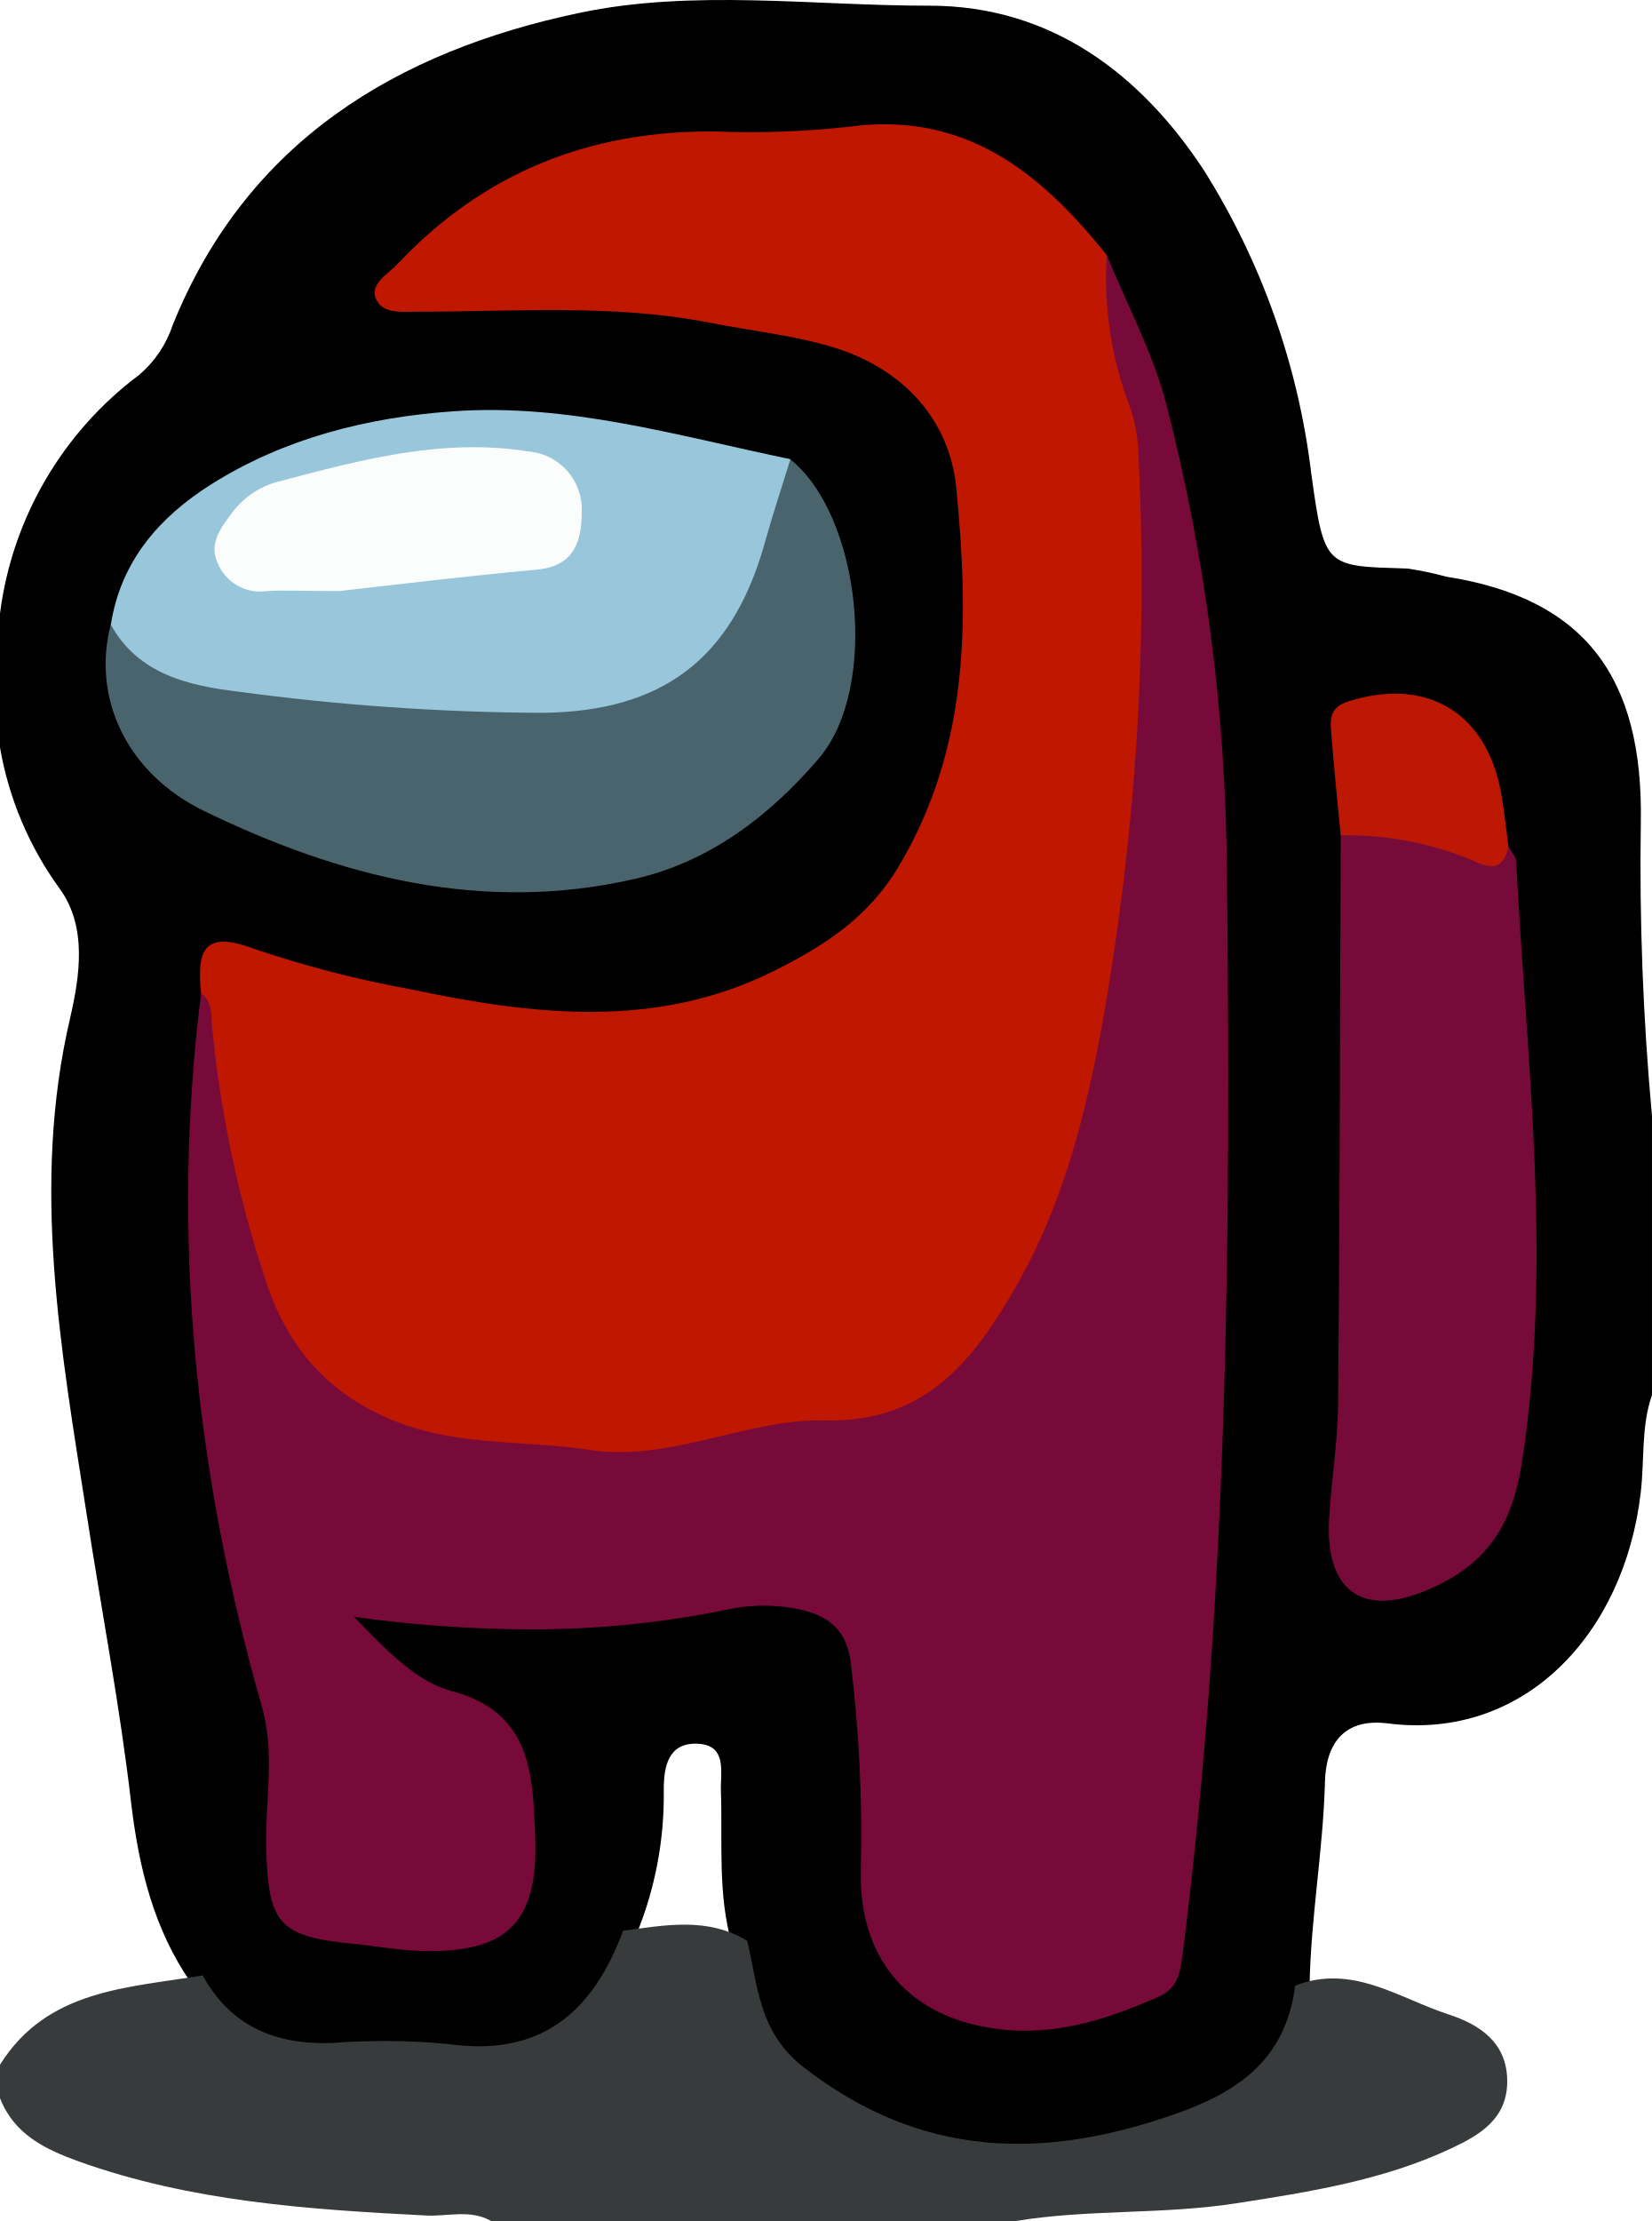
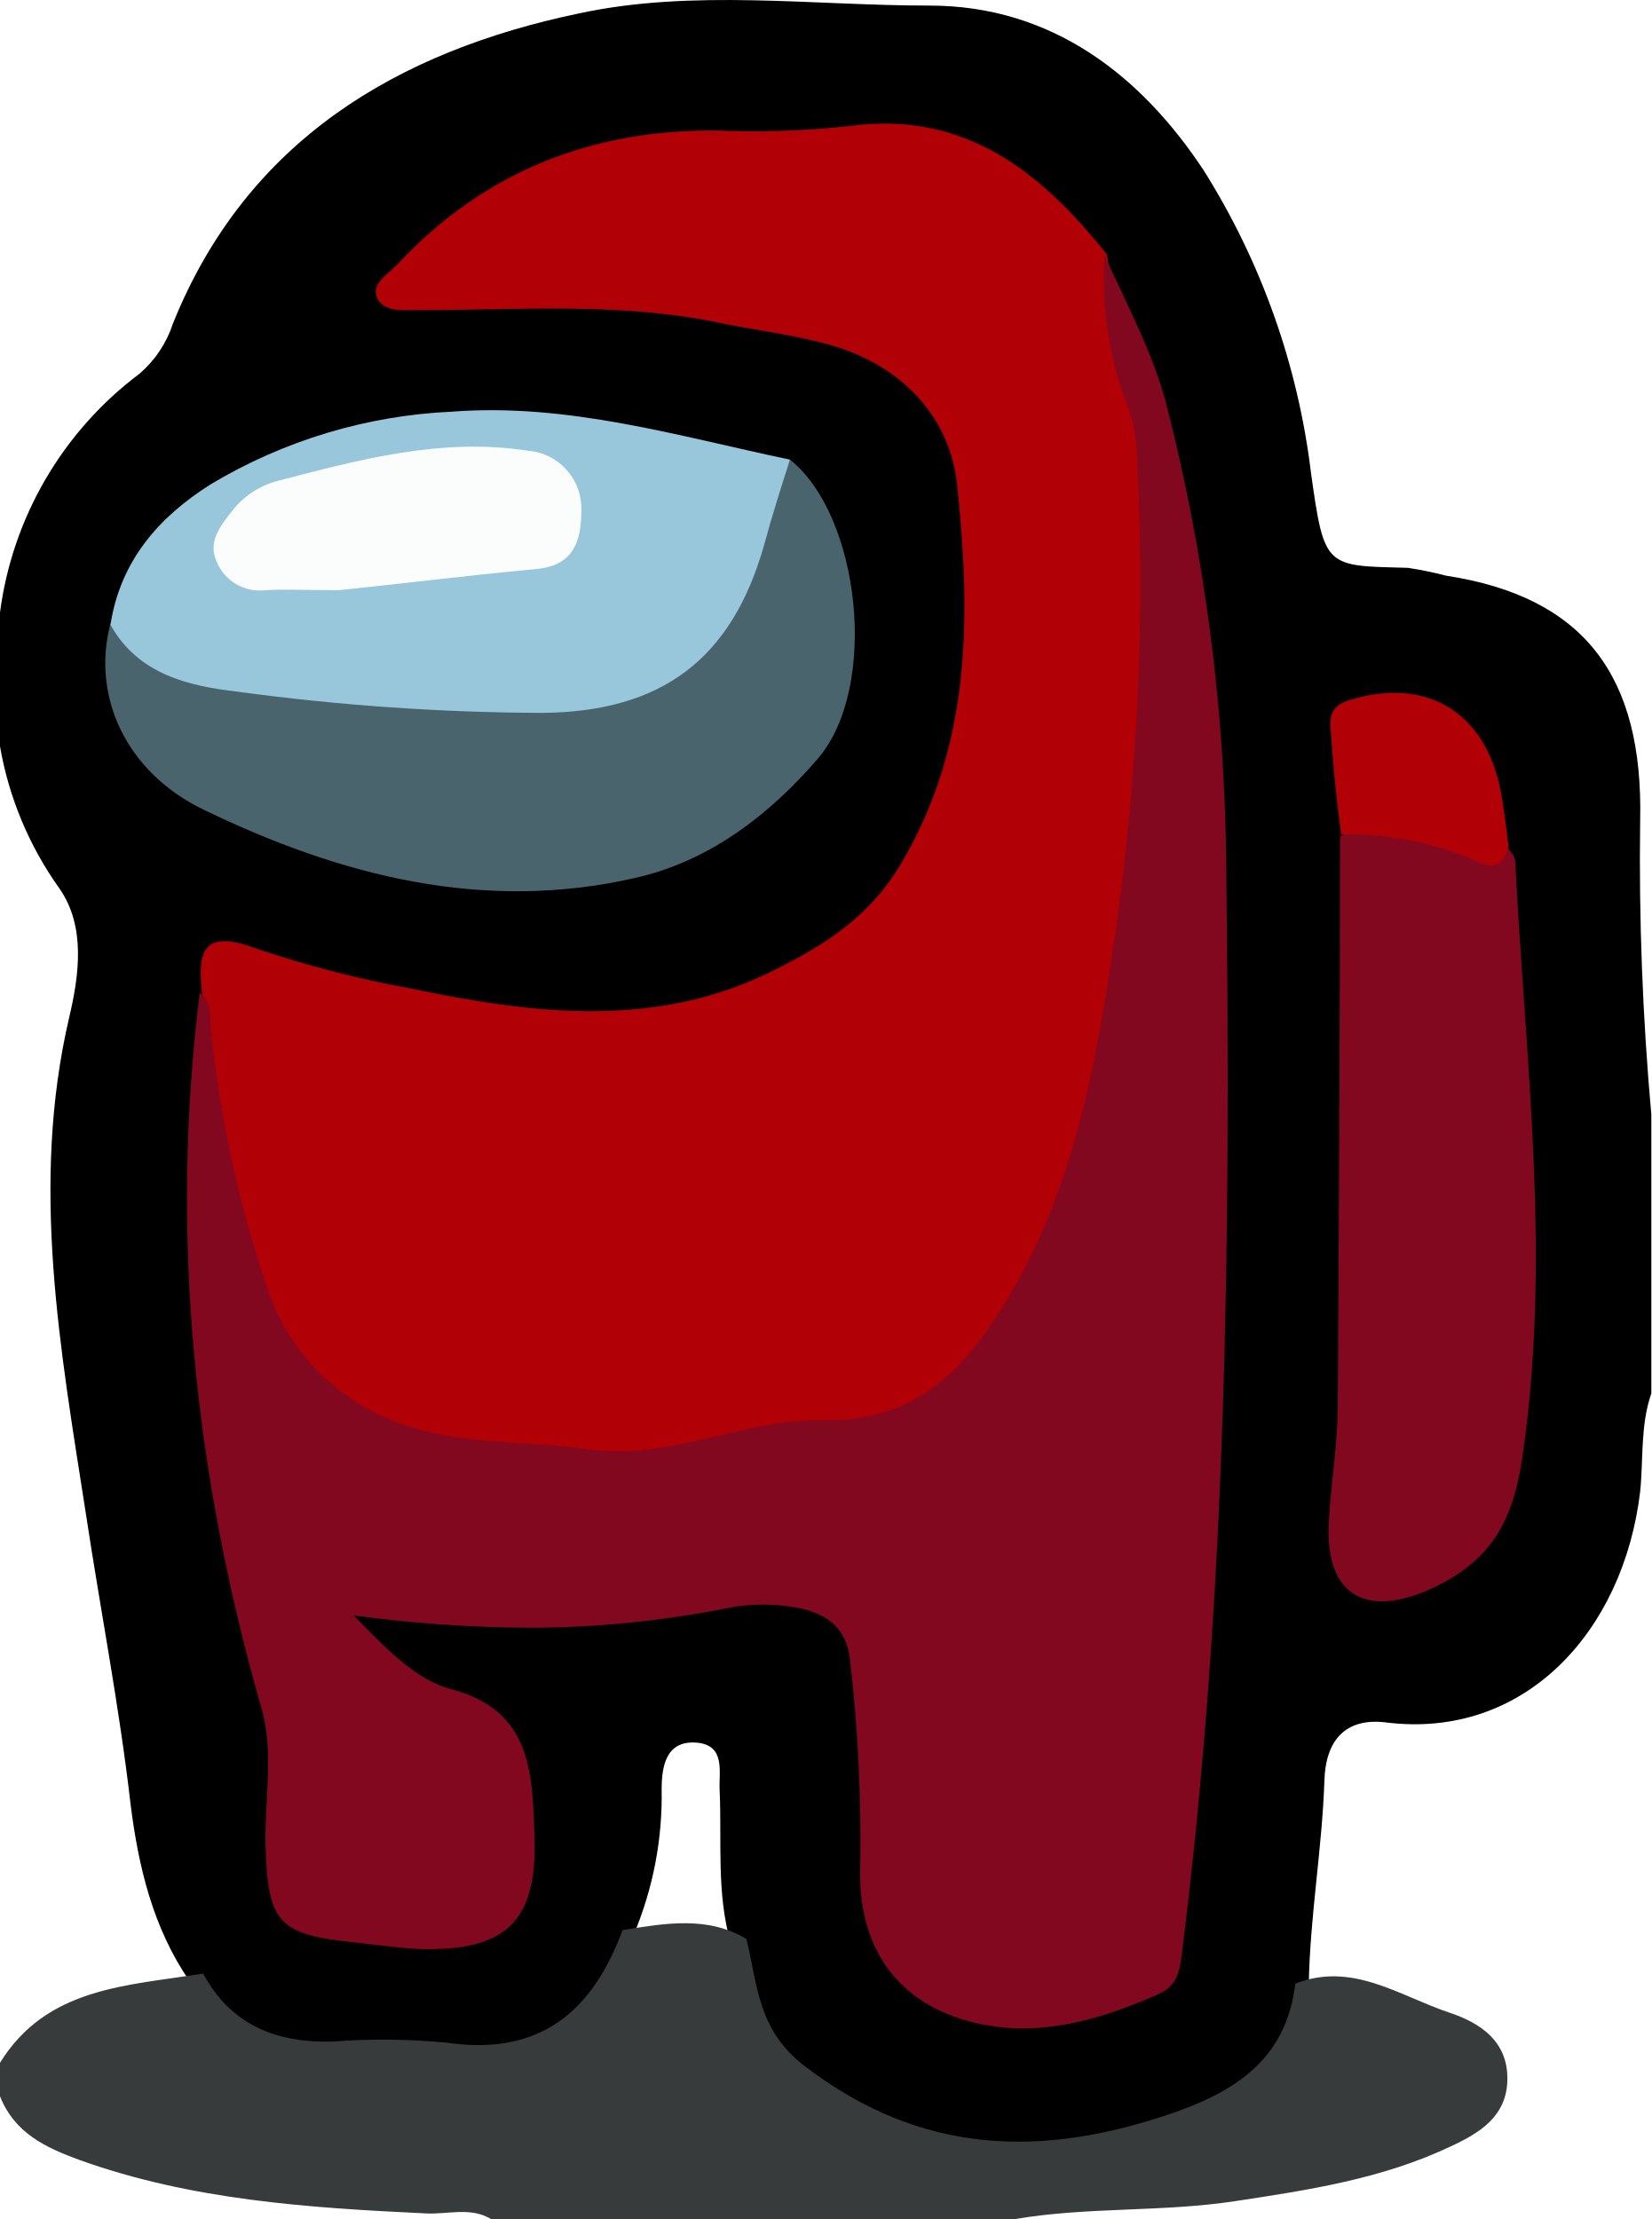
- <svg xmlns="http://www.w3.org/2000/svg" id="Layer_1" data-name="Layer 1" viewBox="0 0 148 198.94">
+ <svg xmlns="http://www.w3.org/2000/svg" id="Layer_1" data-name="Layer 1" viewBox="0 0 148 198.9">
  <defs>
-     <style>.cls-1{fill:#010000;}.cls-2{fill:#373b3c;}.cls-2,.cls-3,.cls-4,.cls-5,.cls-6,.cls-7,.cls-8,.cls-9{fill-rule:evenodd;}.cls-3{fill:#c01701;}.cls-4{fill:#770a39;}.cls-5{fill:#760b39;}.cls-6{fill:#4a646e;}.cls-7{fill:#98c7dc;}.cls-8{fill:#bd1804;}.cls-9{fill:#fbfdfc;}</style>
+     <style>.cls-1{fill:#010000;}.cls-2{fill:#373b3c;}.cls-2,.cls-3,.cls-4,.cls-5,.cls-6,.cls-7{fill-rule:evenodd;}.cls-3{fill:#b10006;}.cls-4{fill:#820820;}.cls-5{fill:#4a646e;}.cls-6{fill:#98c7dc;}.cls-7{fill:#fbfdfc;}</style>
  </defs>
-   <g id="_7rZVjN" data-name="7rZVjN">
-     <path class="cls-1" d="M188.52,149.76c-1.47,12.64-10.44,22.22-22.66,20.66-3.84-.49-5.54,1.72-5.63,5.23-.16,6.14-1.28,12.2-1.38,18.33-.53,4.55-2.45,8.57-6.55,10.57-7.71,3.75-15.91,5.72-24.62,4.68a23.26,23.26,0,0,1-20.57-19c-1.31-4.52-.84-9.15-1-13.74-.06-1.65.61-4.12-2.07-4.25s-3.06,2.1-3.05,4.18a32.83,32.83,0,0,1-2.49,13c-3.86,9.28-6.42,11-16.5,11-3.49,0-7-.06-10.45,0-5.59.1-10-1.86-12.94-6.8-3.31-4.79-4.63-10.25-5.32-15.9-1-8.73-2.67-17.36-4-26-2.3-14.76-5-29.46-1.49-44.47.87-3.76,1.55-8.2-.94-11.61A30.22,30.22,0,0,1,41.52,83V71A31.7,31.7,0,0,1,54,49.62,10,10,0,0,0,57,45.15C63.64,28.69,77.11,20.64,93.4,17.21c10.24-2.16,20.93-.64,31.41-.65,11,0,19,6.25,24.58,14.75A65.77,65.77,0,0,1,159,58.44c1.18,8.57,1.28,8.3,8.66,8.54a29.74,29.74,0,0,1,3.42.72c12.42,1.94,17.68,9,17.45,22a245.93,245.93,0,0,0,1,26.31v25C188.54,143.84,188.87,146.84,188.52,149.76Z" transform="translate(-41.52 -16.05)" />
-     <path class="cls-2" d="M108.46,189.89c1,4.07,1,8.15,5.05,11.32,10.49,8.13,21.4,8.39,33.38,4.17,5.9-2.07,9.85-5.09,10.67-11.47,5.11-2,9.31,1.14,13.76,2.58,2.72.89,5.2,2.47,5.24,5.91s-2.47,4.9-5.07,6.11c-6.09,2.85-12.68,3.88-19.25,4.9s-13.19.51-19.72,1.58h-47c-1.85-1.06-3.87-.4-5.8-.49-10.55-.54-21.06-1.24-31.13-4.84-3-1.08-5.8-2.42-7.07-5.67v-3c4.24-6.77,11.44-6.87,18.16-8,2.51,4.56,6.5,6.21,11.53,6.06a61.28,61.28,0,0,1,10.41.08c8.35,1.2,13-2.81,15.73-10.14C101.12,188.49,104.91,187.74,108.46,189.89Z" transform="translate(-41.52 -16.05)" />
-     <path class="cls-3" d="M145.09,64.85c-.67,10.11-.43,20.2-1.74,30.36-1.55,12-3.86,23.67-8.64,34.7-2.57,5.91-6.13,12.43-12.84,13.65-11.68,2.11-23.25,5.13-35.58,3.2-14.33-2.24-20.39-6.93-24.1-21.13-1.78-6.81-2.3-13.66-2.65-20.59-.37-3.64.05-5.78,4.75-4a98.13,98.13,0,0,0,13.95,3.61c11,2.32,22.05,3.66,32.66-1.65,4.42-2.21,8.4-4.72,11.16-9.38,6.37-10.71,6.27-22.27,5.14-33.86-.6-6.12-4.75-10.62-10.8-12.53-3.62-1.14-7.47-1.52-11.22-2.26-8.74-1.72-17.56-1-26.36-1-1.3,0-3,.22-3.61-1.13s1.07-2.23,1.92-3.14c7.73-8.2,17.27-12,28.52-11.87a80.7,80.7,0,0,0,11.95-.43C128,26,134.78,31.51,140.69,38.92,142.23,47.55,145.71,55.74,145.09,64.85Z" transform="translate(-41.52 -16.05)" />
-     <path class="cls-4" d="M146,52.18a172.31,172.31,0,0,1,5.44,41.66c.37,32.6.15,65.14-4,97.54-.21,1.61-.52,2.82-2.16,3.54-4.15,1.83-8.37,3.24-13,3-8.77-.55-13.9-5.91-13.63-14.53a126.87,126.87,0,0,0-.9-18.38c-.34-2.89-1.9-4.13-4.29-4.74a15.68,15.68,0,0,0-7,0A88,88,0,0,1,89.18,162a118.8,118.8,0,0,1-15.93-1.12c3.19,3.32,5.71,5.84,8.73,6.64,7.25,1.91,7.28,7.63,7.49,13.06.31,7.77-2.61,10.45-10.28,10.22-2-.06-4-.44-5.93-.63-6.76-.66-7.73-1.75-7.89-8.73-.09-4.14.8-8.35-.36-12.43-6-21-8.21-42.26-5.47-64,1.08.83.87,2,1,3.2A103.68,103.68,0,0,0,65.41,131c2,5.95,5.73,10.14,11.82,12.47,5.6,2.13,11.42,1.58,17.11,2.45,7.27,1.11,14.11-2.82,21.08-2.64,9.22.24,13.51-5.74,17.06-11.87,5.15-8.89,7.18-19.24,8.73-29.29a224.48,224.48,0,0,0,2.32-45.18,14.77,14.77,0,0,0-.75-4.39,32,32,0,0,1-2.09-13.63C142.49,43.33,144.8,47.61,146,52.18Z" transform="translate(-41.52 -16.05)" />
-     <path class="cls-5" d="M169.56,90.52c2.35.62,4.62,1.54,7.12,1.39.23.43.66.85.68,1.29.92,17.87,3.28,35.65.55,53.65-.88,5.85-3.12,9.11-7.9,11.35-6.17,2.89-9.75.6-9.41-6,.18-3.47.78-6.94.81-10.41.15-17,.17-33.94.23-50.91C164.19,89,166.91,89.8,169.56,90.52Z" transform="translate(-41.52 -16.05)" />
-     <path class="cls-6" d="M62.4,76.42c8.38,1,16.75,2.15,25.21,2.19,12.83.07,18-3.81,21.6-16,.61-2,.92-4.28,3.13-5.4,6.27,5,8,20.42,2.53,26.79-4.35,5.08-9.7,9.22-16.45,10.77-13.64,3.13-26.44-.17-38.6-6.07-7.09-3.44-10.07-10.31-8.37-16.73C55.11,73.4,58.31,75.93,62.4,76.42Z" transform="translate(-41.52 -16.05)" />
-     <path class="cls-7" d="M60.43,59.44c6.55-4.13,14-6,21.58-6.54,10.37-.77,20.31,2.21,30.33,4.28-.78,2.53-1.61,5-2.33,7.6-2.92,10.33-9.18,15-19.88,15.12A210.76,210.76,0,0,1,62.85,78c-4.31-.52-8.94-1.51-11.4-6C52.35,66.27,55.84,62.34,60.43,59.44Z" transform="translate(-41.52 -16.05)" />
-     <path class="cls-8" d="M160.82,82c-.11-1.29-.34-2.53,1.49-3.12,6.94-2.21,12.34.91,13.68,8.09.3,1.62.46,3.27.68,4.9-.6,2.91-2.53,1.46-3.83,1a29.27,29.27,0,0,0-11.2-2C161.36,88,161.06,85,160.82,82Z" transform="translate(-41.52 -16.05)" />
-     <path class="cls-9" d="M65.36,69A4.11,4.11,0,0,1,61,66.44c-.79-1.77.36-3.18,1.36-4.52a7.47,7.47,0,0,1,4.09-2.73c7.34-1.94,14.73-3.94,22.42-2.7a5.2,5.2,0,0,1,4.77,5.41c0,2.68-.7,4.86-4,5.17-6.4.58-12.78,1.37-17.71,1.92C68.68,69,67,68.89,65.36,69Z" transform="translate(-41.52 -16.05)" />
+   <g id="_7rZVjN" data-name=" 7rZVjN">
+     <path class="cls-1" d="M147,133.7c-1.5,12.6-10.4,22.2-22.7,20.7-3.8-.5-5.5,1.7-5.6,5.2-.2,6.1-1.3,12.2-1.4,18.3-.5,4.6-2.4,8.6-6.6,10.6-7.7,3.8-15.9,5.7-24.6,4.7a23.35,23.35,0,0,1-20.6-19c-1.3-4.5-.8-9.1-1-13.7-.1-1.6.6-4.1-2.1-4.3s-3.1,2.1-3.1,4.2a32,32,0,0,1-2.5,13c-3.9,9.3-6.4,11-16.5,11-3.5,0-7-.1-10.4,0-5.6.1-10-1.9-12.9-6.8-3.3-4.8-4.6-10.3-5.3-15.9-1-8.7-2.7-17.4-4-26-2.3-14.8-5-29.5-1.5-44.5.9-3.8,1.5-8.2-.9-11.6A31,31,0,0,1,0,66.9v-12A31.93,31.93,0,0,1,12.5,33.5a10,10,0,0,0,3-4.5C22.1,12.6,35.6,4.6,51.9,1.2,62.1-1,72.8.5,83.3.5c11,0,19,6.3,24.6,14.8a65.81,65.81,0,0,1,9.6,27.1c1.2,8.6,1.3,8.3,8.7,8.5a34,34,0,0,1,3.4.7c12.4,1.9,17.7,9,17.4,22a255.83,255.83,0,0,0,1,26.3v25C147,127.8,147.3,130.8,147,133.7Z" transform="translate(0 0)" />
+     <path class="cls-2" d="M66.9,173.8c1,4.1,1,8.1,5.1,11.3,10.5,8.1,21.4,8.4,33.4,4.2,5.9-2.1,9.9-5.1,10.7-11.5,5.1-2,9.3,1.1,13.8,2.6,2.7.9,5.2,2.5,5.2,5.9s-2.5,4.9-5.1,6.1c-6.1,2.9-12.7,3.9-19.3,4.9s-13.2.5-19.7,1.6H44c-1.8-1.1-3.9-.4-5.8-.5-10.6-.5-21.1-1.2-31.1-4.8-3-1.1-5.8-2.4-7.1-5.7v-3c4.2-6.8,11.4-6.9,18.2-8,2.5,4.6,6.5,6.2,11.5,6.1a60.21,60.21,0,0,1,10.4.1c8.3,1.2,13-2.8,15.7-10.1C59.6,172.4,63.4,171.7,66.9,173.8Z" transform="translate(0 0)" />
+     <path class="cls-3" d="M103.6,48.8c-.7,10.1-.4,20.2-1.7,30.4-1.6,12-3.9,23.7-8.6,34.7-2.6,5.9-6.1,12.4-12.8,13.6-11.7,2.1-23.2,5.1-35.6,3.2-14.3-2.2-20.4-6.9-24.1-21.1C19,102.8,18.5,95.9,18.1,89c-.4-3.6,0-5.8,4.8-4a97.93,97.93,0,0,0,13.9,3.6c11,2.3,22.1,3.7,32.7-1.7,4.4-2.2,8.4-4.7,11.2-9.4,6.4-10.7,6.3-22.3,5.1-33.9C85.2,37.5,81,33,75,31.1c-3.6-1.1-7.5-1.5-11.2-2.3-8.7-1.7-17.6-1-26.4-1-1.3,0-3,.2-3.6-1.1s1.1-2.2,1.9-3.1c7.7-8.2,17.3-12,28.5-11.9a78.48,78.48,0,0,0,11.9-.4c10.4-1.4,17.2,4.1,23.1,11.5C100.7,31.5,104.2,39.7,103.6,48.8Z" transform="translate(0 0)" />
+     <path class="cls-4" d="M104.5,36.1a172.16,172.16,0,0,1,5.4,41.7c.4,32.6.1,65.1-4,97.5-.2,1.6-.5,2.8-2.2,3.5-4.1,1.8-8.4,3.2-13,3-8.8-.6-13.9-5.9-13.6-14.5a141.72,141.72,0,0,0-.9-18.4c-.3-2.9-1.9-4.1-4.3-4.7a16.52,16.52,0,0,0-7,0,91.4,91.4,0,0,1-17.3,1.7,120.2,120.2,0,0,1-15.9-1.1c3.2,3.3,5.7,5.8,8.7,6.6,7.3,1.9,7.3,7.6,7.5,13.1.3,7.8-2.6,10.4-10.3,10.2-2-.1-4-.4-5.9-.6-6.8-.7-7.7-1.8-7.9-8.7-.1-4.1.8-8.4-.4-12.4-6-21-8.2-42.3-5.5-64,1.1.8.9,2,1,3.2A104.15,104.15,0,0,0,23.8,115a19.3,19.3,0,0,0,11.8,12.5c5.6,2.1,11.4,1.6,17.1,2.4,7.3,1.1,14.1-2.8,21.1-2.6,9.2.2,13.5-5.7,17.1-11.9,5.1-8.9,7.2-19.2,8.7-29.3a220.4,220.4,0,0,0,2.3-45.2,13.17,13.17,0,0,0-.8-4.4A31.59,31.59,0,0,1,99,22.9C101,27.3,103.3,31.6,104.5,36.1Z" transform="translate(0 0)" />
+     <path class="cls-4" d="M128,74.5c2.4.6,4.6,1.5,7.1,1.4.2.4.7.8.7,1.3.9,17.9,3.3,35.7.6,53.7-.9,5.9-3.1,9.1-7.9,11.4-6.2,2.9-9.8.6-9.4-6,.2-3.5.8-6.9.8-10.4.1-17,.2-33.9.2-50.9C122.7,72.9,125.4,73.7,128,74.5Z" transform="translate(0 0)" />
+     <path class="cls-5" d="M20.9,60.4c8.4,1,16.8,2.2,25.2,2.2,12.8.1,18-3.8,21.6-16,.6-2,.9-4.3,3.1-5.4,6.3,5,8,20.4,2.5,26.8-4.3,5-9.7,9.2-16.4,10.7-13.6,3.1-26.4-.2-38.6-6.1C11.2,69.2,8.2,62.3,9.9,55.9,13.6,57.3,16.8,59.9,20.9,60.4Z" transform="translate(0 0)" />
+     <path class="cls-6" d="M18.9,43.4a46.1,46.1,0,0,1,21.6-6.5c10.4-.8,20.3,2.2,30.3,4.3-.8,2.5-1.6,5-2.3,7.6-2.9,10.3-9.2,15-19.9,15.1A208.75,208.75,0,0,1,21.3,62c-4.3-.5-8.9-1.5-11.4-6C10.8,50.2,14.3,46.3,18.9,43.4Z" transform="translate(0 0)" />
+     <path class="cls-3" d="M119.3,65.9c-.1-1.3-.3-2.5,1.5-3.1,6.9-2.2,12.3.9,13.7,8.1.3,1.6.5,3.3.7,4.9-.6,2.9-2.5,1.5-3.8,1a28.82,28.82,0,0,0-11.2-2C119.8,71.9,119.5,68.9,119.3,65.9Z" transform="translate(0 0)" />
+     <path class="cls-7" d="M23.8,52.9a4.17,4.17,0,0,1-4.4-2.6c-.8-1.8.4-3.2,1.4-4.5a7.63,7.63,0,0,1,4.1-2.7c7.3-1.9,14.7-3.9,22.4-2.7a5.2,5.2,0,0,1,4.8,5.4c0,2.7-.7,4.9-4,5.2-6.4.6-12.8,1.4-17.7,1.9C27.2,52.9,25.5,52.8,23.8,52.9Z" transform="translate(0 0)" />
  </g>
</svg>
